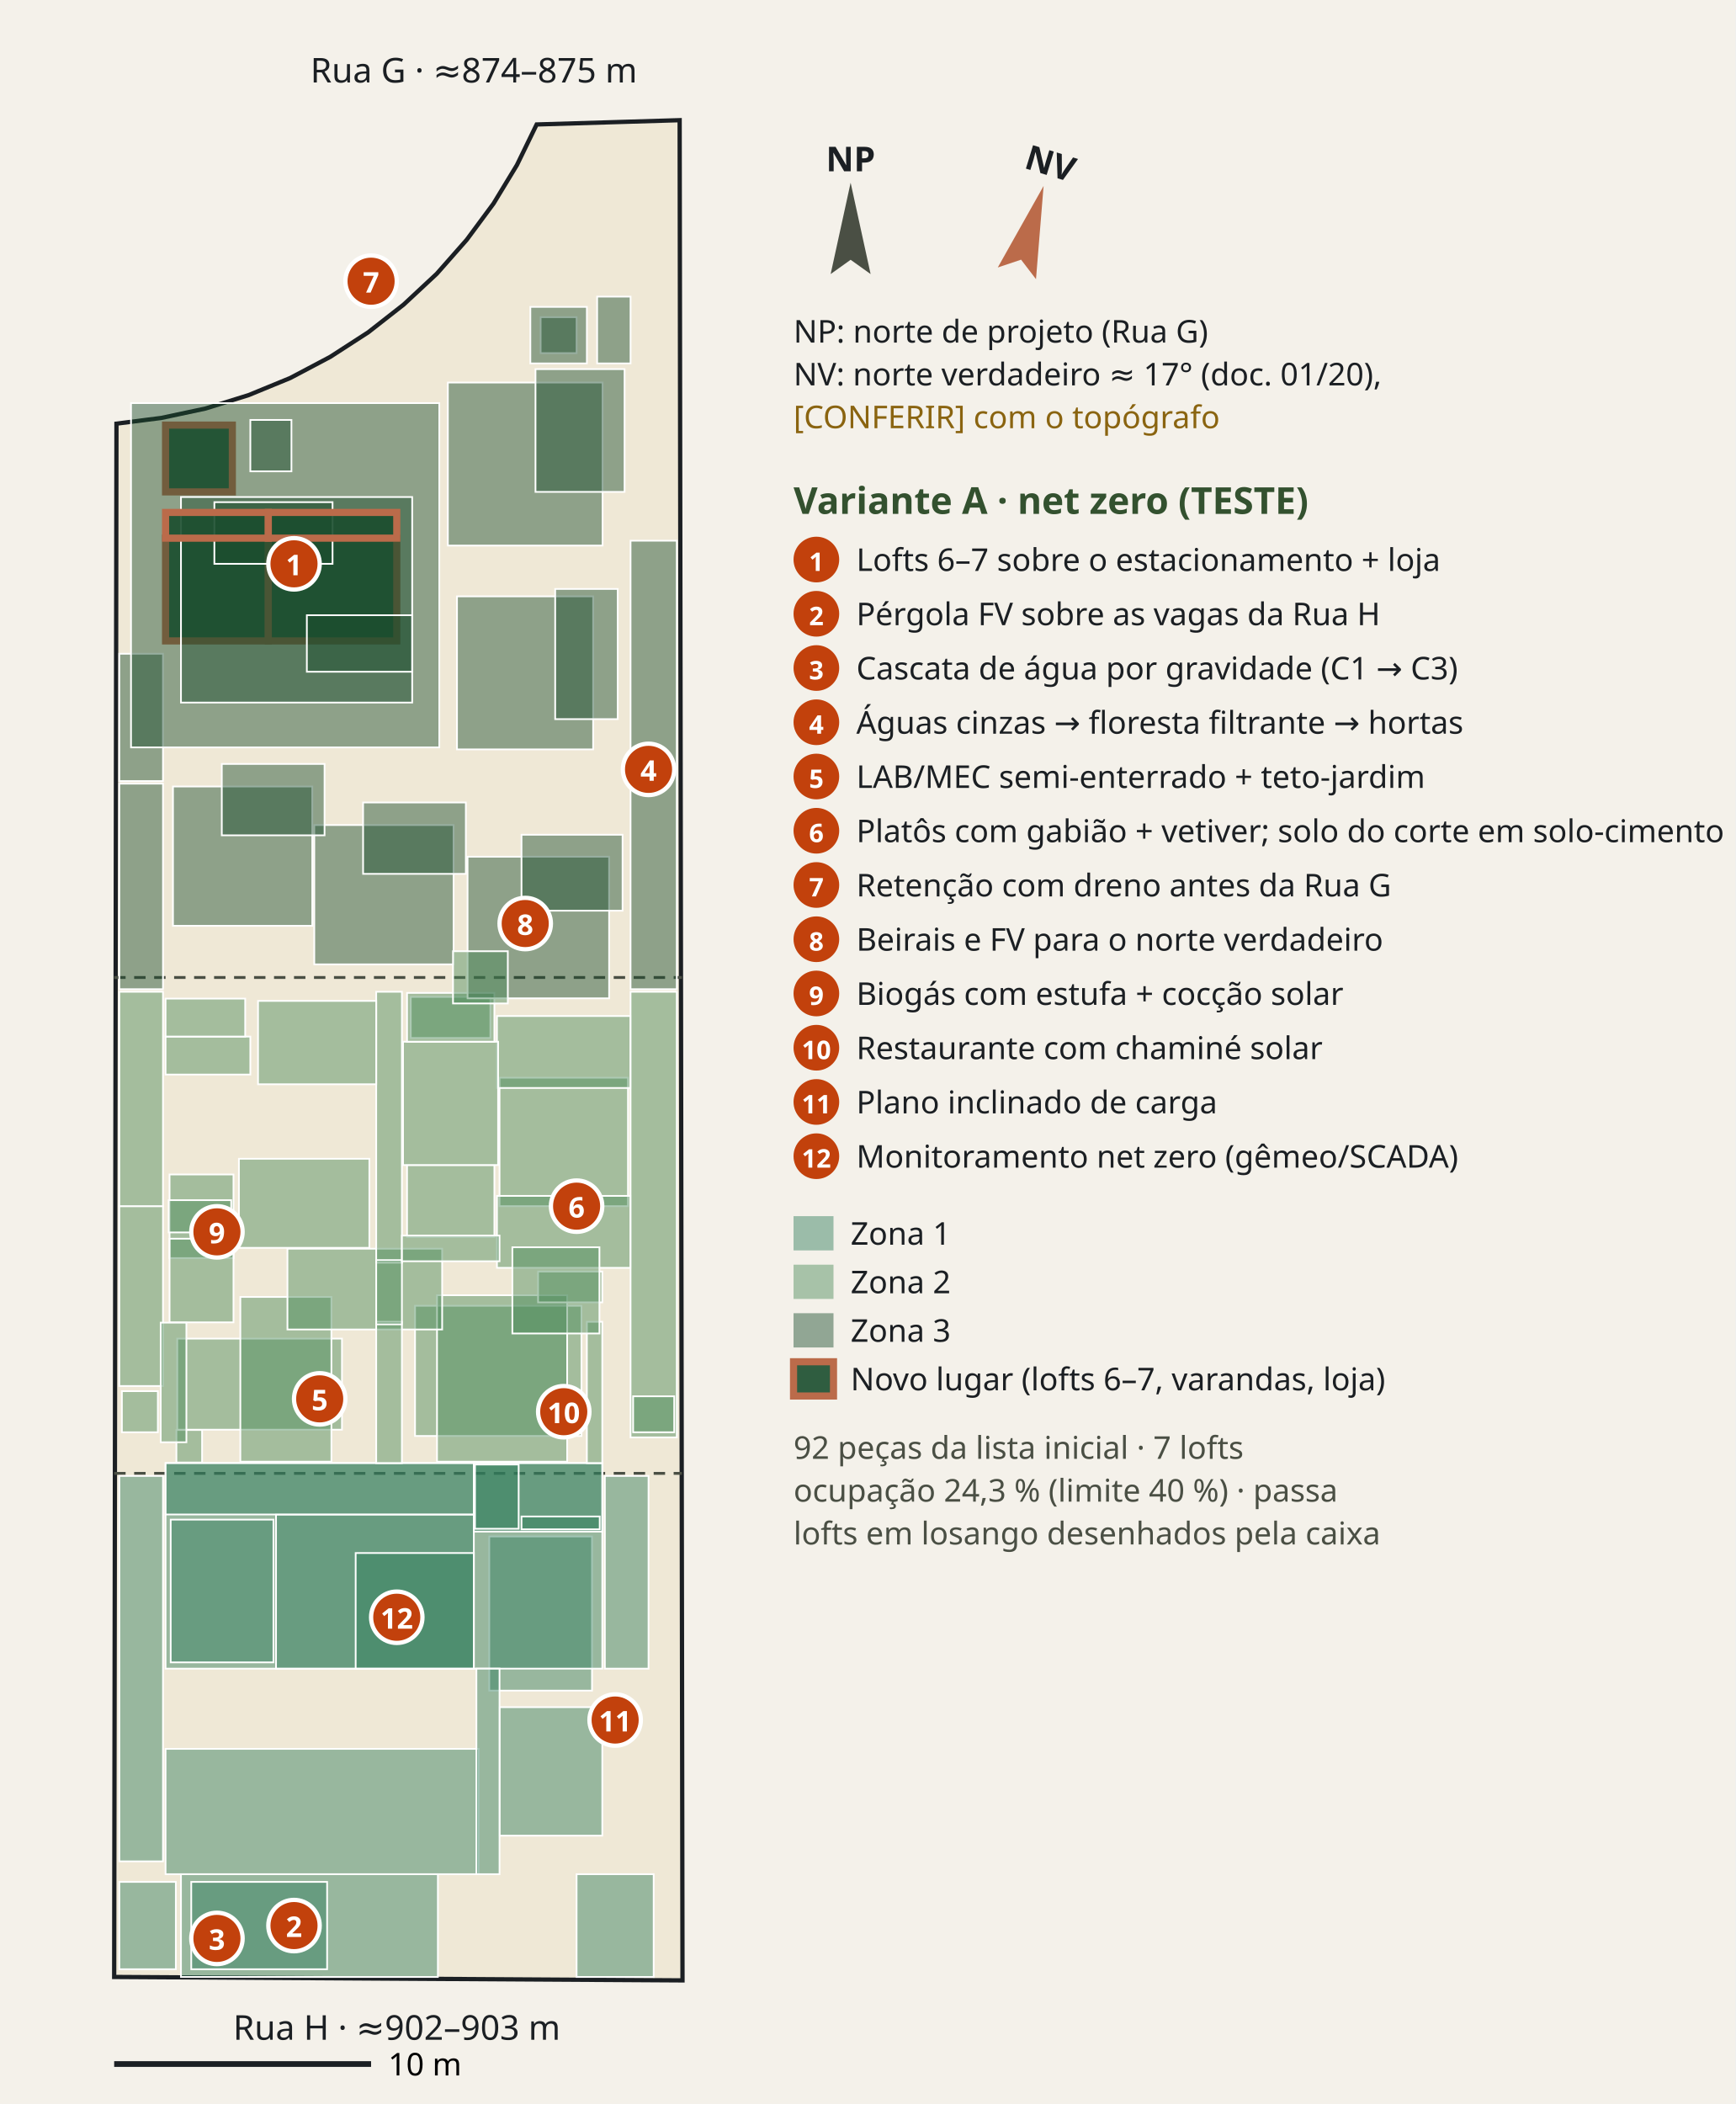
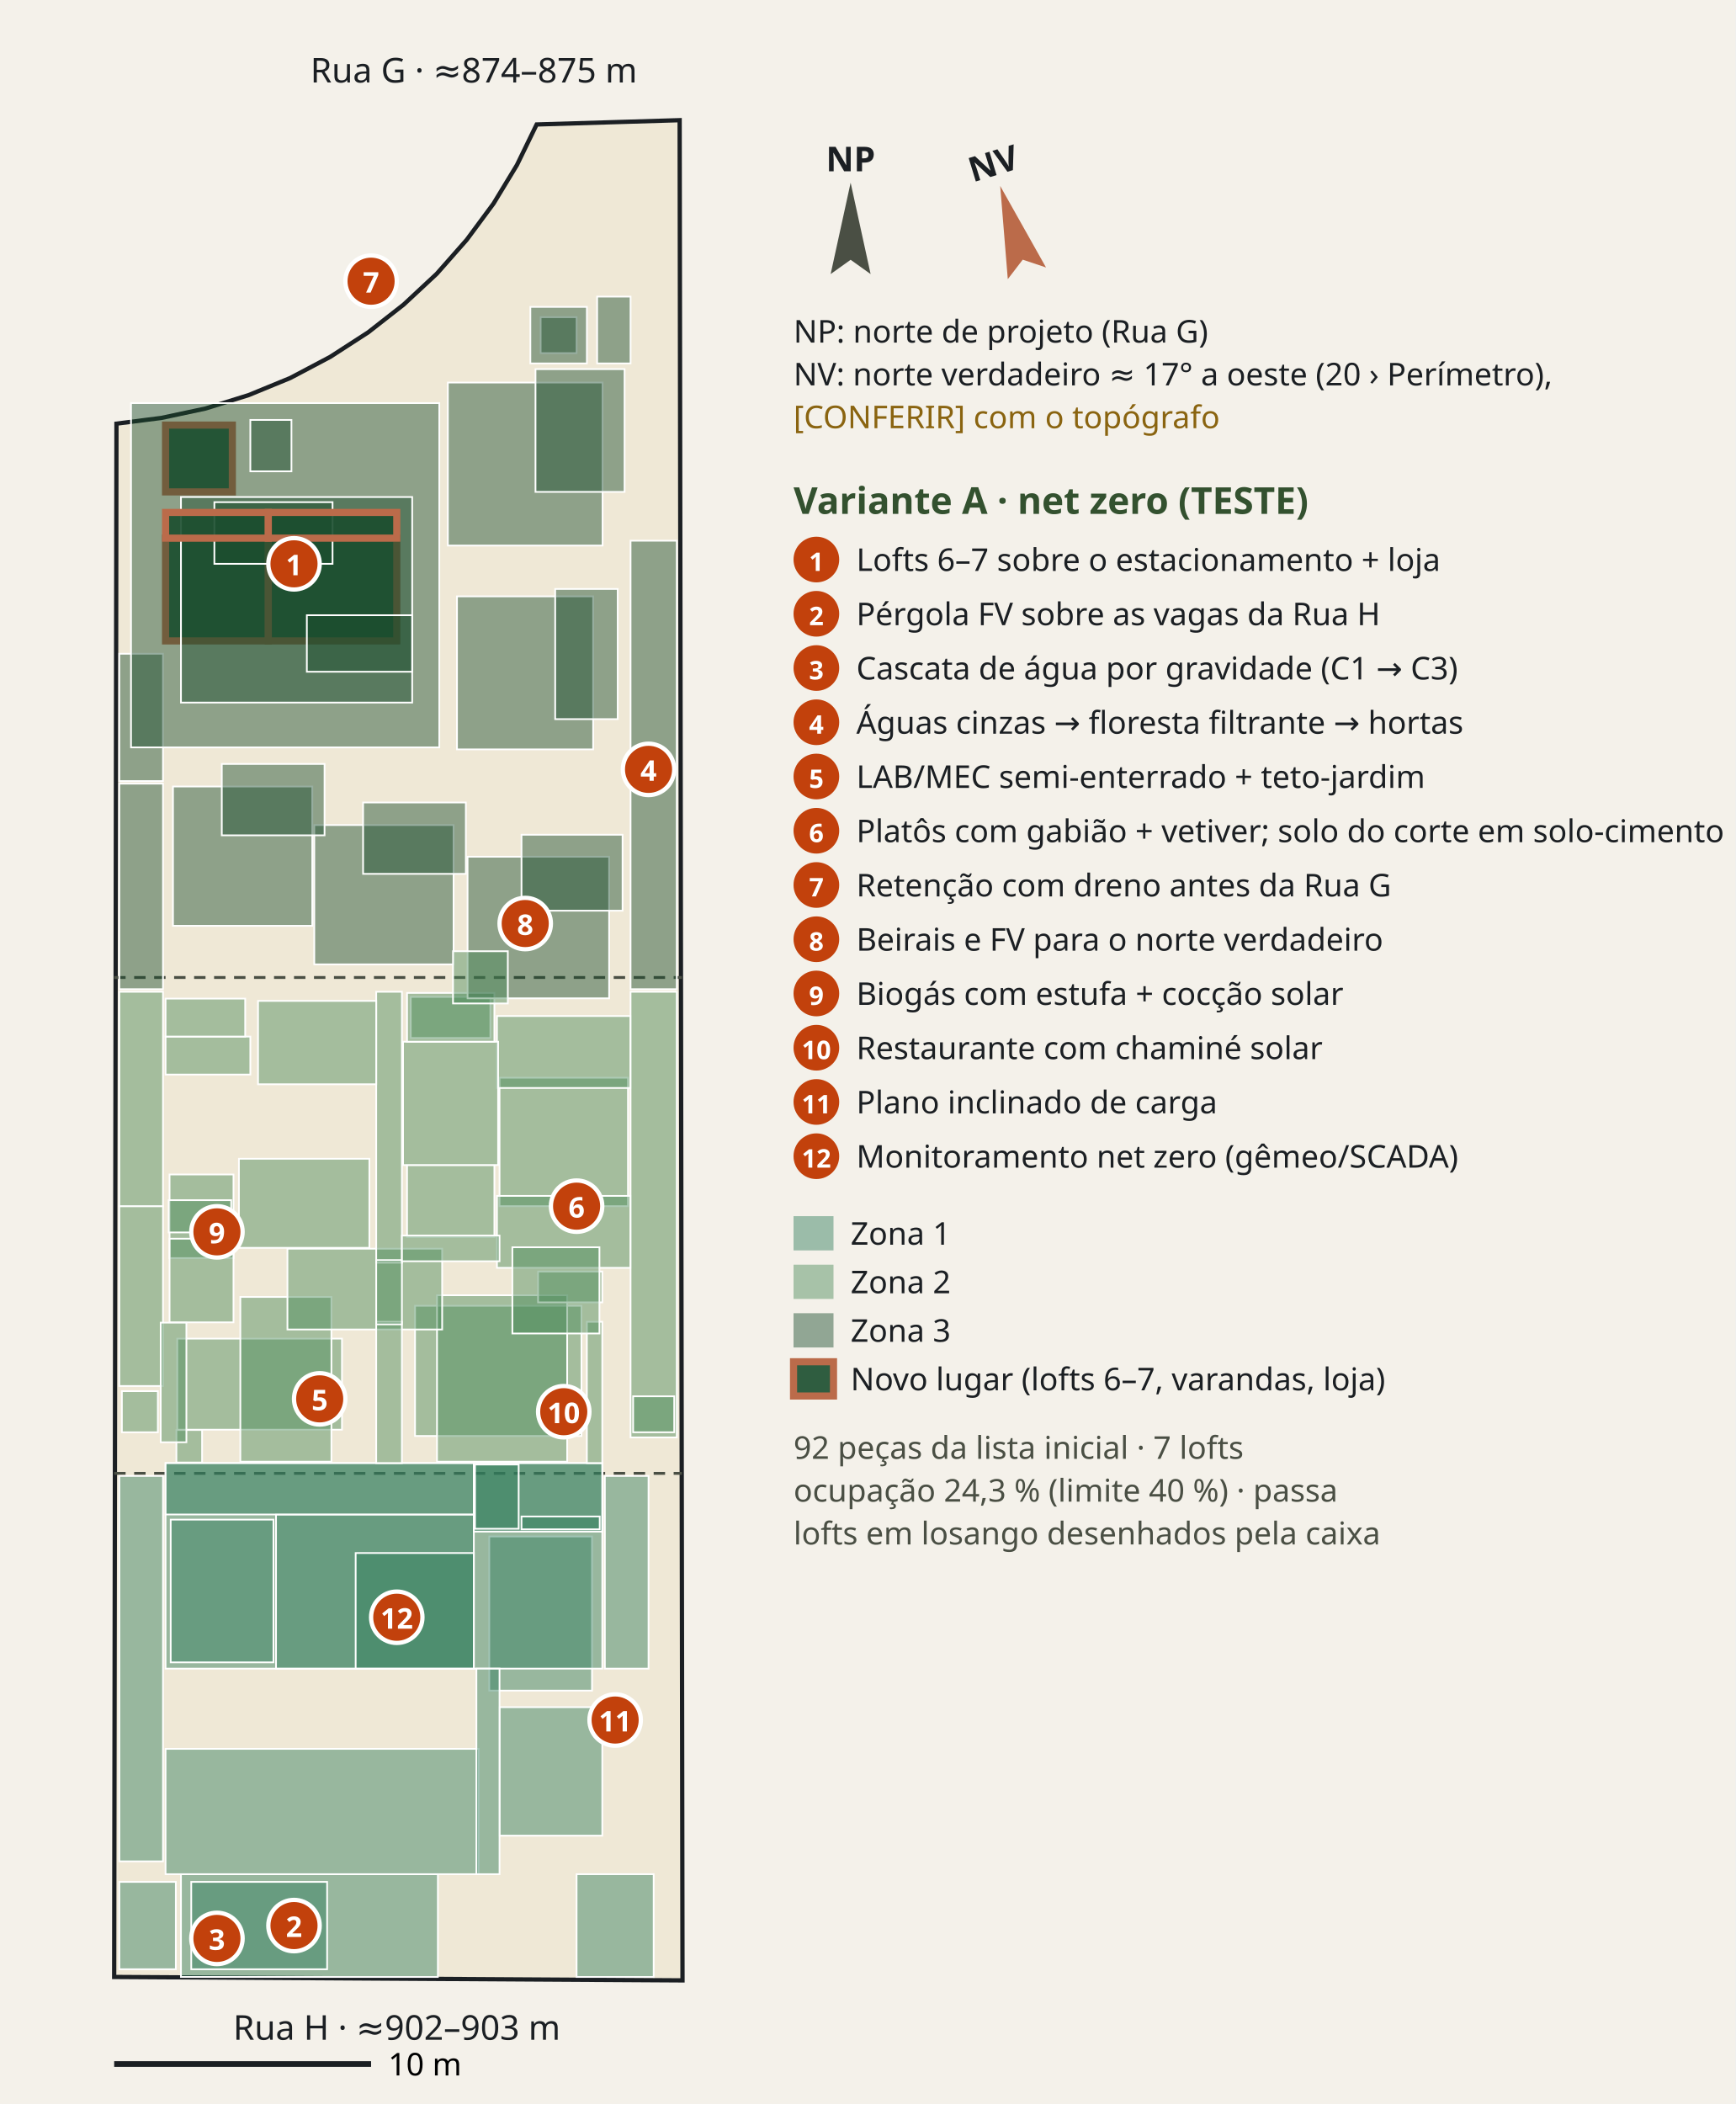
<svg xmlns="http://www.w3.org/2000/svg" viewBox="0 0 608 737" width="608" height="737" font-family="Lexend, Atkinson Hyperlegible, sans-serif">
  <rect width="608" height="737" fill="#F4F1EA" />
  <polygon points="40.0,692.5 239.1,693.7 238.1,42.1 188.0,43.6 181.1,57.8 172.9,71.3 163.5,84.0 153.0,95.9 141.4,106.7 129.0,116.4 115.7,125.0 101.7,132.4 87.1,138.4 72.0,143.1 56.5,146.4 40.8,148.4" fill="#EFE8D6" stroke="#1B1F23" stroke-width="1.5" />
  <line x1="40" y1="516.1" x2="238.9" y2="516.1" stroke="#4A4F44" stroke-dasharray="4 3" />
  <line x1="40" y1="342.4" x2="238.9" y2="342.4" stroke="#4A4F44" stroke-dasharray="4 3" />
  <rect x="41.8" y="659.2" width="19.8" height="30.6" fill="#2F7D5B" fill-opacity="0.45" stroke="#FFFFFF" stroke-width="0.6" />
  <rect x="63.4" y="656.5" width="90.0" height="36.0" fill="#2F7D5B" fill-opacity="0.45" stroke="#FFFFFF" stroke-width="0.6" />
  <rect x="67.0" y="659.2" width="47.6" height="30.6" fill="#2F7D5B" fill-opacity="0.45" stroke="#FFFFFF" stroke-width="0.6" />
  <rect x="202.0" y="656.5" width="27.0" height="36.0" fill="#2F7D5B" fill-opacity="0.45" stroke="#FFFFFF" stroke-width="0.6" />
  <rect x="58.0" y="612.6" width="109.7" height="43.9" fill="#2F7D5B" fill-opacity="0.45" stroke="#FFFFFF" stroke-width="0.6" />
  <rect x="171.4" y="538.2" width="36.0" height="54.0" fill="#2F7D5B" fill-opacity="0.45" stroke="#FFFFFF" stroke-width="0.6" />
  <rect x="58.0" y="512.5" width="153.0" height="72.0" fill="#2F7D5B" fill-opacity="0.45" stroke="#FFFFFF" stroke-width="0.6" />
  <rect x="96.7" y="530.5" width="69.3" height="54.0" fill="#2F7D5B" fill-opacity="0.45" stroke="#FFFFFF" stroke-width="0.6" />
  <rect x="124.6" y="544.0" width="41.4" height="40.5" fill="#2F7D5B" fill-opacity="0.45" stroke="#FFFFFF" stroke-width="0.6" />
  <rect x="175.0" y="598.0" width="36.0" height="45.0" fill="#2F7D5B" fill-opacity="0.45" stroke="#FFFFFF" stroke-width="0.6" />
  <rect x="59.8" y="532.3" width="36.0" height="50.0" fill="#2F7D5B" fill-opacity="0.45" stroke="#FFFFFF" stroke-width="0.6" />
  <rect x="58.0" y="512.5" width="108.0" height="18.0" fill="#2F7D5B" fill-opacity="0.45" stroke="#FFFFFF" stroke-width="0.6" />
  <rect x="166.0" y="512.5" width="45.0" height="24.0" fill="#2F7D5B" fill-opacity="0.45" stroke="#FFFFFF" stroke-width="0.6" />
  <rect x="166.4" y="513.0" width="15.3" height="22.5" fill="#2F7D5B" fill-opacity="0.45" stroke="#FFFFFF" stroke-width="0.6" />
  <rect x="182.7" y="531.2" width="27.4" height="4.5" fill="#2F7D5B" fill-opacity="0.45" stroke="#FFFFFF" stroke-width="0.6" />
  <rect x="41.8" y="517.0" width="15.3" height="135.0" fill="#2F7D5B" fill-opacity="0.45" stroke="#FFFFFF" stroke-width="0.6" />
  <rect x="211.9" y="517.0" width="15.3" height="67.5" fill="#2F7D5B" fill-opacity="0.45" stroke="#FFFFFF" stroke-width="0.6" />
  <rect x="143.9" y="349.2" width="27.9" height="14.4" fill="#4A8A5A" fill-opacity="0.45" stroke="#FFFFFF" stroke-width="0.6" />
  <rect x="62.1" y="468.9" width="57.7" height="31.9" fill="#4A8A5A" fill-opacity="0.45" stroke="#FFFFFF" stroke-width="0.6" />
  <rect x="84.2" y="454.3" width="31.9" height="57.7" fill="#4A8A5A" fill-opacity="0.45" stroke="#FFFFFF" stroke-width="0.6" />
  <rect x="145.4" y="457.4" width="58.3" height="45.6" fill="#4A8A5A" fill-opacity="0.45" stroke="#FFFFFF" stroke-width="0.6" />
  <rect x="153.1" y="453.7" width="45.6" height="58.3" fill="#4A8A5A" fill-opacity="0.45" stroke="#FFFFFF" stroke-width="0.6" />
  <rect x="205.6" y="463.0" width="5.4" height="49.5" fill="#4A8A5A" fill-opacity="0.45" stroke="#FFFFFF" stroke-width="0.6" />
  <rect x="100.7" y="437.4" width="54.2" height="28.3" fill="#4A8A5A" fill-opacity="0.45" stroke="#FFFFFF" stroke-width="0.6" />
  <rect x="131.8" y="463.0" width="9.0" height="49.5" fill="#4A8A5A" fill-opacity="0.45" stroke="#FFFFFF" stroke-width="0.6" />
  <rect x="131.8" y="347.4" width="9.0" height="94.9" fill="#4A8A5A" fill-opacity="0.45" stroke="#FFFFFF" stroke-width="0.6" />
  <rect x="131.8" y="441.4" width="9.0" height="22.5" fill="#4A8A5A" fill-opacity="0.45" stroke="#FFFFFF" stroke-width="0.6" />
  <rect x="59.4" y="411.4" width="22.4" height="29.3" fill="#4A8A5A" fill-opacity="0.45" stroke="#FFFFFF" stroke-width="0.6" />
  <rect x="83.7" y="405.9" width="45.7" height="31.2" fill="#4A8A5A" fill-opacity="0.45" stroke="#FFFFFF" stroke-width="0.6" />
  <rect x="142.6" y="408.1" width="30.6" height="25.2" fill="#4A8A5A" fill-opacity="0.45" stroke="#FFFFFF" stroke-width="0.6" />
  <rect x="188.5" y="445.4" width="22.5" height="10.8" fill="#4A8A5A" fill-opacity="0.45" stroke="#FFFFFF" stroke-width="0.6" />
  <rect x="175.0" y="377.5" width="45.0" height="45.0" fill="#4A8A5A" fill-opacity="0.45" stroke="#FFFFFF" stroke-width="0.6" />
  <rect x="174.1" y="418.9" width="46.8" height="25.2" fill="#4A8A5A" fill-opacity="0.45" stroke="#FFFFFF" stroke-width="0.6" />
  <rect x="174.1" y="355.9" width="46.8" height="25.2" fill="#4A8A5A" fill-opacity="0.45" stroke="#FFFFFF" stroke-width="0.6" />
  <rect x="141.2" y="364.9" width="33.3" height="43.2" fill="#4A8A5A" fill-opacity="0.45" stroke="#FFFFFF" stroke-width="0.6" />
  <rect x="142.6" y="347.8" width="30.6" height="17.1" fill="#4A8A5A" fill-opacity="0.45" stroke="#FFFFFF" stroke-width="0.6" />
  <rect x="90.4" y="350.6" width="41.4" height="29.2" fill="#4A8A5A" fill-opacity="0.45" stroke="#FFFFFF" stroke-width="0.6" />
  <rect x="58.0" y="363.1" width="29.7" height="13.3" fill="#4A8A5A" fill-opacity="0.45" stroke="#FFFFFF" stroke-width="0.6" />
  <rect x="59.1" y="420.4" width="21.9" height="11.3" fill="#4A8A5A" fill-opacity="0.45" stroke="#FFFFFF" stroke-width="0.6" />
  <rect x="41.8" y="422.5" width="15.3" height="63.0" fill="#4A8A5A" fill-opacity="0.45" stroke="#FFFFFF" stroke-width="0.6" />
  <rect x="42.7" y="487.3" width="12.6" height="14.4" fill="#4A8A5A" fill-opacity="0.45" stroke="#FFFFFF" stroke-width="0.6" />
  <rect x="41.8" y="347.4" width="15.3" height="75.1" fill="#4A8A5A" fill-opacity="0.45" stroke="#FFFFFF" stroke-width="0.6" />
  <rect x="220.9" y="347.4" width="16.2" height="156.1" fill="#4A8A5A" fill-opacity="0.45" stroke="#FFFFFF" stroke-width="0.6" />
  <rect x="221.8" y="489.1" width="14.4" height="12.6" fill="#4A8A5A" fill-opacity="0.45" stroke="#FFFFFF" stroke-width="0.6" />
  <rect x="163.8" y="300.1" width="49.6" height="49.6" fill="#1A4D2E" fill-opacity="0.45" stroke="#FFFFFF" stroke-width="0.6" />
  <rect x="110.1" y="289.0" width="48.8" height="48.8" fill="#1A4D2E" fill-opacity="0.45" stroke="#FFFFFF" stroke-width="0.6" />
  <rect x="60.6" y="275.5" width="48.8" height="48.8" fill="#1A4D2E" fill-opacity="0.45" stroke="#FFFFFF" stroke-width="0.6" />
  <rect x="58.0" y="349.8" width="27.9" height="13.3" fill="#4A8A5A" fill-opacity="0.45" stroke="#FFFFFF" stroke-width="0.6" />
  <rect x="160.1" y="208.9" width="47.7" height="53.6" fill="#1A4D2E" fill-opacity="0.45" stroke="#FFFFFF" stroke-width="0.6" />
  <rect x="156.9" y="134.0" width="54.2" height="57.1" fill="#1A4D2E" fill-opacity="0.45" stroke="#FFFFFF" stroke-width="0.6" />
  <rect x="58.0" y="188.5" width="36.0" height="36.0" fill="#1A4D2E" fill-opacity="0.9" stroke="#BB6B4A" stroke-width="2.5" />
  <rect x="94.0" y="188.5" width="45.0" height="36.0" fill="#1A4D2E" fill-opacity="0.9" stroke="#BB6B4A" stroke-width="2.5" />
  <rect x="189.4" y="111.1" width="12.6" height="12.6" fill="#1A4D2E" fill-opacity="0.45" stroke="#FFFFFF" stroke-width="0.6" />
  <rect x="209.2" y="103.9" width="11.7" height="23.4" fill="#1A4D2E" fill-opacity="0.45" stroke="#FFFFFF" stroke-width="0.6" />
  <rect x="58.0" y="148.9" width="23.4" height="23.4" fill="#1A4D2E" fill-opacity="0.9" stroke="#BB6B4A" stroke-width="2.5" />
  <rect x="41.8" y="274.5" width="15.3" height="72.0" fill="#1A4D2E" fill-opacity="0.45" stroke="#FFFFFF" stroke-width="0.6" />
  <rect x="41.8" y="229.0" width="15.3" height="44.6" fill="#1A4D2E" fill-opacity="0.45" stroke="#FFFFFF" stroke-width="0.6" />
  <rect x="220.9" y="189.4" width="16.2" height="157.1" fill="#1A4D2E" fill-opacity="0.45" stroke="#FFFFFF" stroke-width="0.6" />
  <rect x="45.9" y="141.2" width="108.0" height="120.6" fill="#1A4D2E" fill-opacity="0.45" stroke="#FFFFFF" stroke-width="0.6" />
  <rect x="63.4" y="174.1" width="81.0" height="72.0" fill="#1A4D2E" fill-opacity="0.45" stroke="#FFFFFF" stroke-width="0.6" />
  <rect x="87.7" y="147.1" width="14.4" height="18.0" fill="#1A4D2E" fill-opacity="0.45" stroke="#FFFFFF" stroke-width="0.6" />
  <rect x="75.1" y="175.9" width="41.4" height="21.6" fill="#1A4D2E" fill-opacity="0.45" stroke="#FFFFFF" stroke-width="0.6" />
  <rect x="107.5" y="215.5" width="36.9" height="19.8" fill="#1A4D2E" fill-opacity="0.45" stroke="#FFFFFF" stroke-width="0.6" />
  <rect x="185.8" y="107.5" width="19.8" height="19.8" fill="#1A4D2E" fill-opacity="0.45" stroke="#FFFFFF" stroke-width="0.6" />
  <rect x="59.4" y="433.9" width="22.4" height="29.3" fill="#4A8A5A" fill-opacity="0.45" stroke="#FFFFFF" stroke-width="0.6" />
  <rect x="140.8" y="432.8" width="34.2" height="9.0" fill="#4A8A5A" fill-opacity="0.45" stroke="#FFFFFF" stroke-width="0.6" />
  <rect x="179.5" y="436.9" width="30.5" height="30.2" fill="#4A8A5A" fill-opacity="0.45" stroke="#FFFFFF" stroke-width="0.6" />
  <rect x="166.9" y="584.5" width="8.1" height="72.0" fill="#2F7D5B" fill-opacity="0.45" stroke="#FFFFFF" stroke-width="0.6" />
  <rect x="61.8" y="500.9" width="9.0" height="11.4" fill="#4A8A5A" fill-opacity="0.45" stroke="#FFFFFF" stroke-width="0.6" />
  <rect x="56.3" y="463.3" width="9.0" height="41.9" fill="#4A8A5A" fill-opacity="0.45" stroke="#FFFFFF" stroke-width="0.6" />
  <rect x="158.7" y="333.2" width="19.2" height="18.3" fill="#4A8A5A" fill-opacity="0.45" stroke="#FFFFFF" stroke-width="0.6" />
  <rect x="182.7" y="292.4" width="35.4" height="26.6" fill="#1A4D2E" fill-opacity="0.45" stroke="#FFFFFF" stroke-width="0.6" />
  <rect x="127.2" y="281.1" width="36.0" height="25.0" fill="#1A4D2E" fill-opacity="0.45" stroke="#FFFFFF" stroke-width="0.6" />
  <rect x="77.7" y="267.6" width="36.0" height="25.0" fill="#1A4D2E" fill-opacity="0.45" stroke="#FFFFFF" stroke-width="0.6" />
  <rect x="194.5" y="206.3" width="21.9" height="45.6" fill="#1A4D2E" fill-opacity="0.45" stroke="#FFFFFF" stroke-width="0.6" />
  <rect x="187.6" y="129.3" width="31.2" height="43.0" fill="#1A4D2E" fill-opacity="0.45" stroke="#FFFFFF" stroke-width="0.6" />
  <rect x="58.0" y="179.5" width="36.0" height="9.0" fill="#1A4D2E" fill-opacity="0.9" stroke="#BB6B4A" stroke-width="2.5" />
  <rect x="94.0" y="179.5" width="45.0" height="9.0" fill="#1A4D2E" fill-opacity="0.9" stroke="#BB6B4A" stroke-width="2.5" />
  <text x="139" y="714.5" text-anchor="middle" font-size="12" fill="#1B1F23">Rua H · ≈902–903 m</text>
  <text x="166" y="28.9" text-anchor="middle" font-size="12" fill="#1B1F23">Rua G · ≈874–875 m</text>
  <circle cx="103.0" cy="197.5" r="9" fill="#C2410C" stroke="#FFFFFF" stroke-width="1.5" />
  <text x="103.0" y="201.5" text-anchor="middle" font-size="10" font-weight="700" fill="#FFFFFF">1</text>
  <circle cx="103.0" cy="674.5" r="9" fill="#C2410C" stroke="#FFFFFF" stroke-width="1.5" />
  <text x="103.0" y="678.5" text-anchor="middle" font-size="10" font-weight="700" fill="#FFFFFF">2</text>
  <circle cx="76.0" cy="679.0" r="9" fill="#C2410C" stroke="#FFFFFF" stroke-width="1.5" />
  <text x="76.0" y="683.0" text-anchor="middle" font-size="10" font-weight="700" fill="#FFFFFF">3</text>
  <circle cx="227.2" cy="269.5" r="9" fill="#C2410C" stroke="#FFFFFF" stroke-width="1.5" />
  <text x="227.2" y="273.5" text-anchor="middle" font-size="10" font-weight="700" fill="#FFFFFF">4</text>
  <circle cx="112.0" cy="490.0" r="9" fill="#C2410C" stroke="#FFFFFF" stroke-width="1.5" />
  <text x="112.0" y="494.0" text-anchor="middle" font-size="10" font-weight="700" fill="#FFFFFF">5</text>
  <circle cx="202.0" cy="422.5" r="9" fill="#C2410C" stroke="#FFFFFF" stroke-width="1.5" />
  <text x="202.0" y="426.5" text-anchor="middle" font-size="10" font-weight="700" fill="#FFFFFF">6</text>
  <circle cx="130.0" cy="98.5" r="9" fill="#C2410C" stroke="#FFFFFF" stroke-width="1.5" />
  <text x="130.0" y="102.5" text-anchor="middle" font-size="10" font-weight="700" fill="#FFFFFF">7</text>
  <circle cx="184.0" cy="323.5" r="9" fill="#C2410C" stroke="#FFFFFF" stroke-width="1.5" />
  <text x="184.0" y="327.5" text-anchor="middle" font-size="10" font-weight="700" fill="#FFFFFF">8</text>
  <circle cx="76.0" cy="431.5" r="9" fill="#C2410C" stroke="#FFFFFF" stroke-width="1.5" />
  <text x="76.0" y="435.5" text-anchor="middle" font-size="10" font-weight="700" fill="#FFFFFF">9</text>
  <circle cx="197.5" cy="494.5" r="9" fill="#C2410C" stroke="#FFFFFF" stroke-width="1.5" />
  <text x="197.5" y="498.5" text-anchor="middle" font-size="10" font-weight="700" fill="#FFFFFF">10</text>
  <circle cx="215.5" cy="602.5" r="9" fill="#C2410C" stroke="#FFFFFF" stroke-width="1.5" />
  <text x="215.5" y="606.5" text-anchor="middle" font-size="10" font-weight="700" fill="#FFFFFF">11</text>
  <circle cx="139.0" cy="566.5" r="9" fill="#C2410C" stroke="#FFFFFF" stroke-width="1.5" />
  <text x="139.0" y="570.5" text-anchor="middle" font-size="10" font-weight="700" fill="#FFFFFF">12</text>
  <g transform="translate(298,90) rotate(0)">
    <path d="M0,-26 L7,6 L0,1 L-7,6 Z" fill="#4A4F44" />
    <text y="-30" text-anchor="middle" font-size="12" font-weight="700" fill="#1B1F23">NP</text>
  </g>
-   <g transform="translate(358,90) rotate(17)">
+   <g transform="translate(358,90) rotate(-17)">
    <path d="M0,-26 L7,6 L0,1 L-7,6 Z" fill="#BB6B4A" />
    <text y="-30" text-anchor="middle" font-size="12" font-weight="700" fill="#1B1F23">NV</text>
  </g>
  <text x="278" y="120" font-size="11" fill="#1B1F23">NP: norte de projeto (Rua G)</text>
-   <text x="278" y="135" font-size="11" fill="#1B1F23">NV: norte verdadeiro ≈ 17° (doc. 01/20),</text>
+   <text x="278" y="135" font-size="11" fill="#1B1F23">NV: norte verdadeiro ≈ 17° a oeste (20 › Perímetro),</text>
  <text x="278" y="150" font-size="11" fill="#8A6410">[CONFERIR] com o topógrafo</text>
  <text x="278" y="180" font-size="13" font-weight="700" fill="#33512F">Variante A · net zero (TESTE)</text>
  <circle cx="286" cy="196" r="8" fill="#C2410C" />
  <text x="286" y="200" text-anchor="middle" font-size="9" font-weight="700" fill="#FFFFFF">1</text>
  <text x="300" y="200" font-size="11" fill="#1B1F23">Lofts 6–7 sobre o estacionamento + loja</text>
  <circle cx="286" cy="215" r="8" fill="#C2410C" />
  <text x="286" y="219" text-anchor="middle" font-size="9" font-weight="700" fill="#FFFFFF">2</text>
  <text x="300" y="219" font-size="11" fill="#1B1F23">Pérgola FV sobre as vagas da Rua H</text>
  <circle cx="286" cy="234" r="8" fill="#C2410C" />
  <text x="286" y="238" text-anchor="middle" font-size="9" font-weight="700" fill="#FFFFFF">3</text>
  <text x="300" y="238" font-size="11" fill="#1B1F23">Cascata de água por gravidade (C1 → C3)</text>
  <circle cx="286" cy="253" r="8" fill="#C2410C" />
  <text x="286" y="257" text-anchor="middle" font-size="9" font-weight="700" fill="#FFFFFF">4</text>
  <text x="300" y="257" font-size="11" fill="#1B1F23">Águas cinzas → floresta filtrante → hortas</text>
  <circle cx="286" cy="272" r="8" fill="#C2410C" />
  <text x="286" y="276" text-anchor="middle" font-size="9" font-weight="700" fill="#FFFFFF">5</text>
  <text x="300" y="276" font-size="11" fill="#1B1F23">LAB/MEC semi-enterrado + teto-jardim</text>
  <circle cx="286" cy="291" r="8" fill="#C2410C" />
  <text x="286" y="295" text-anchor="middle" font-size="9" font-weight="700" fill="#FFFFFF">6</text>
  <text x="300" y="295" font-size="11" fill="#1B1F23">Platôs com gabião + vetiver; solo do corte em solo-cimento</text>
  <circle cx="286" cy="310" r="8" fill="#C2410C" />
  <text x="286" y="314" text-anchor="middle" font-size="9" font-weight="700" fill="#FFFFFF">7</text>
  <text x="300" y="314" font-size="11" fill="#1B1F23">Retenção com dreno antes da Rua G</text>
  <circle cx="286" cy="329" r="8" fill="#C2410C" />
  <text x="286" y="333" text-anchor="middle" font-size="9" font-weight="700" fill="#FFFFFF">8</text>
  <text x="300" y="333" font-size="11" fill="#1B1F23">Beirais e FV para o norte verdadeiro</text>
  <circle cx="286" cy="348" r="8" fill="#C2410C" />
  <text x="286" y="352" text-anchor="middle" font-size="9" font-weight="700" fill="#FFFFFF">9</text>
  <text x="300" y="352" font-size="11" fill="#1B1F23">Biogás com estufa + cocção solar</text>
  <circle cx="286" cy="367" r="8" fill="#C2410C" />
  <text x="286" y="371" text-anchor="middle" font-size="9" font-weight="700" fill="#FFFFFF">10</text>
  <text x="300" y="371" font-size="11" fill="#1B1F23">Restaurante com chaminé solar</text>
  <circle cx="286" cy="386" r="8" fill="#C2410C" />
  <text x="286" y="390" text-anchor="middle" font-size="9" font-weight="700" fill="#FFFFFF">11</text>
  <text x="300" y="390" font-size="11" fill="#1B1F23">Plano inclinado de carga</text>
  <circle cx="286" cy="405" r="8" fill="#C2410C" />
  <text x="286" y="409" text-anchor="middle" font-size="9" font-weight="700" fill="#FFFFFF">12</text>
  <text x="300" y="409" font-size="11" fill="#1B1F23">Monitoramento net zero (gêmeo/SCADA)</text>
  <rect x="278" y="426" width="14" height="12" fill="#2F7D5B" fill-opacity=".45" />
  <text x="298" y="436" font-size="11" fill="#1B1F23">Zona 1</text>
  <rect x="278" y="443" width="14" height="12" fill="#4A8A5A" fill-opacity=".45" />
  <text x="298" y="453" font-size="11" fill="#1B1F23">Zona 2</text>
  <rect x="278" y="460" width="14" height="12" fill="#1A4D2E" fill-opacity=".45" />
  <text x="298" y="470" font-size="11" fill="#1B1F23">Zona 3</text>
  <rect x="278" y="477" width="14" height="12" fill="#1A4D2E" fill-opacity=".9" stroke="#BB6B4A" stroke-width="2.5" />
  <text x="298" y="487" font-size="11" fill="#1B1F23">Novo lugar (lofts 6–7, varandas, loja)</text>
  <text x="278" y="511" font-size="11" fill="#4A4F44">92 peças da lista inicial · 7 lofts</text>
  <text x="278" y="526" font-size="11" fill="#4A4F44">ocupação 24,3 % (limite 40 %) · passa</text>
  <text x="278" y="541" font-size="11" fill="#4A4F44">lofts em losango desenhados pela caixa</text>
  <line x1="40" y1="723" x2="130" y2="723" stroke="#1B1F23" stroke-width="2" />
  <text x="136" y="727" font-size="11">10 m</text>
</svg>
